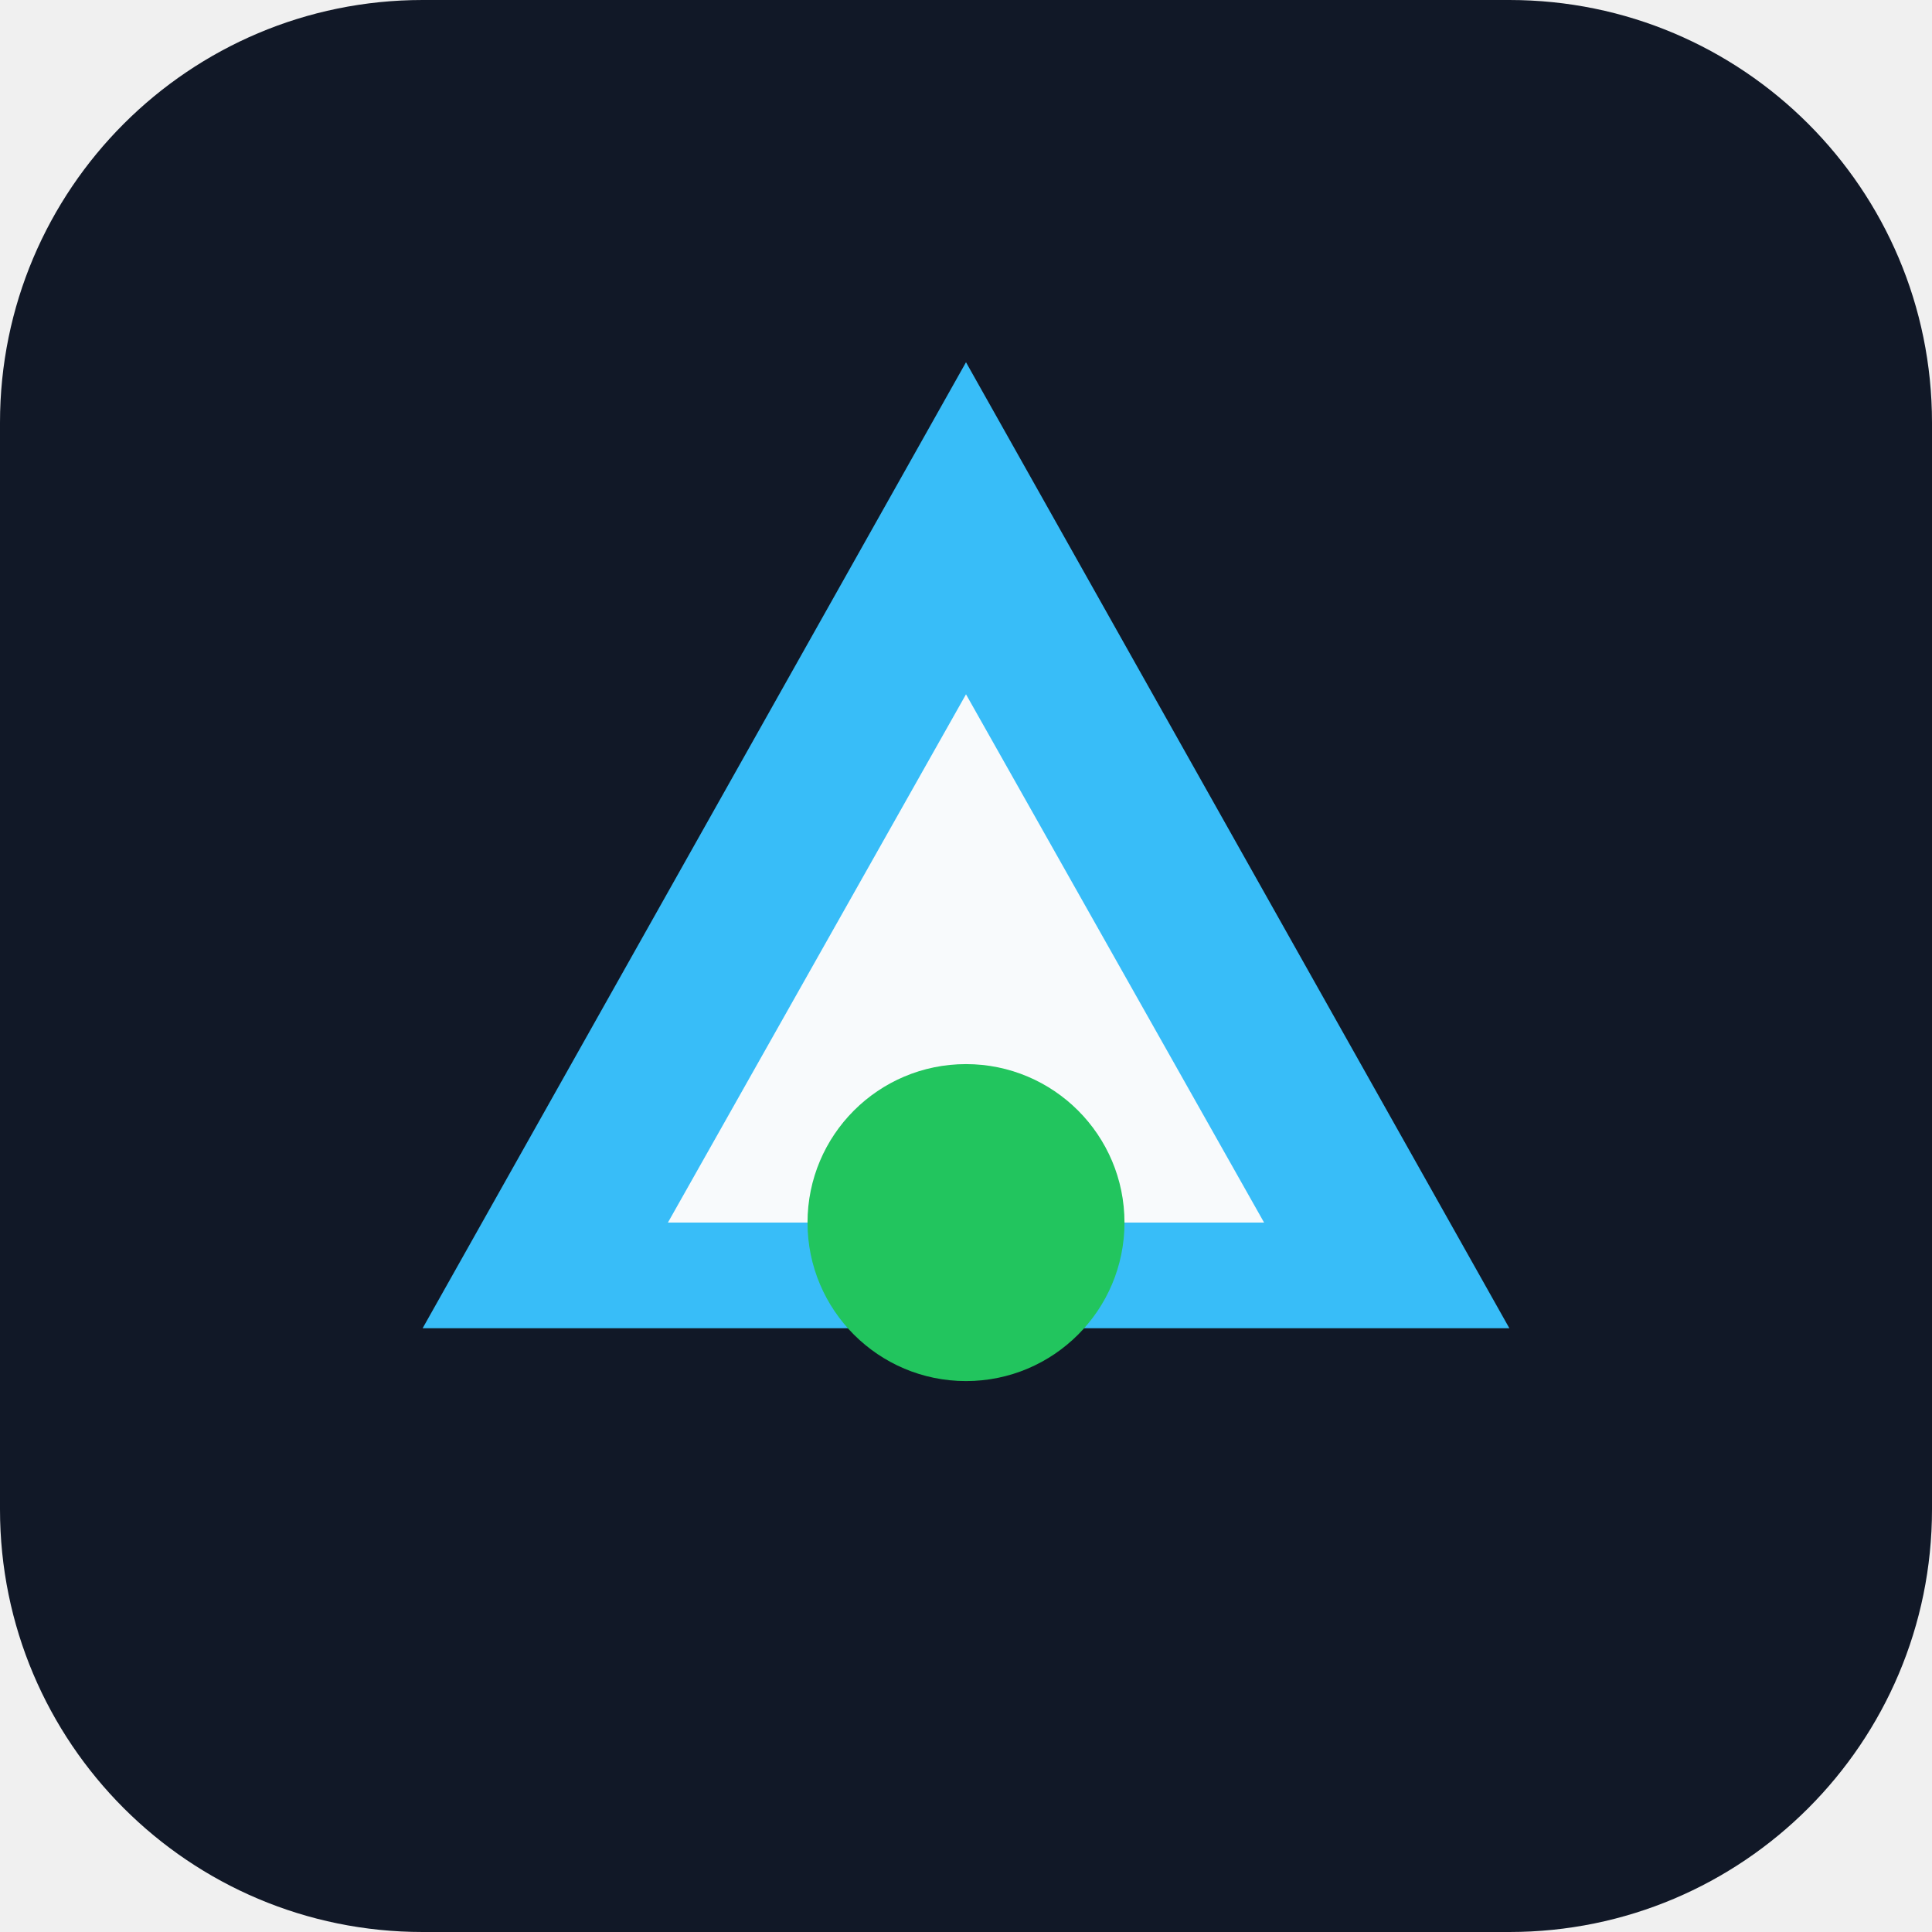
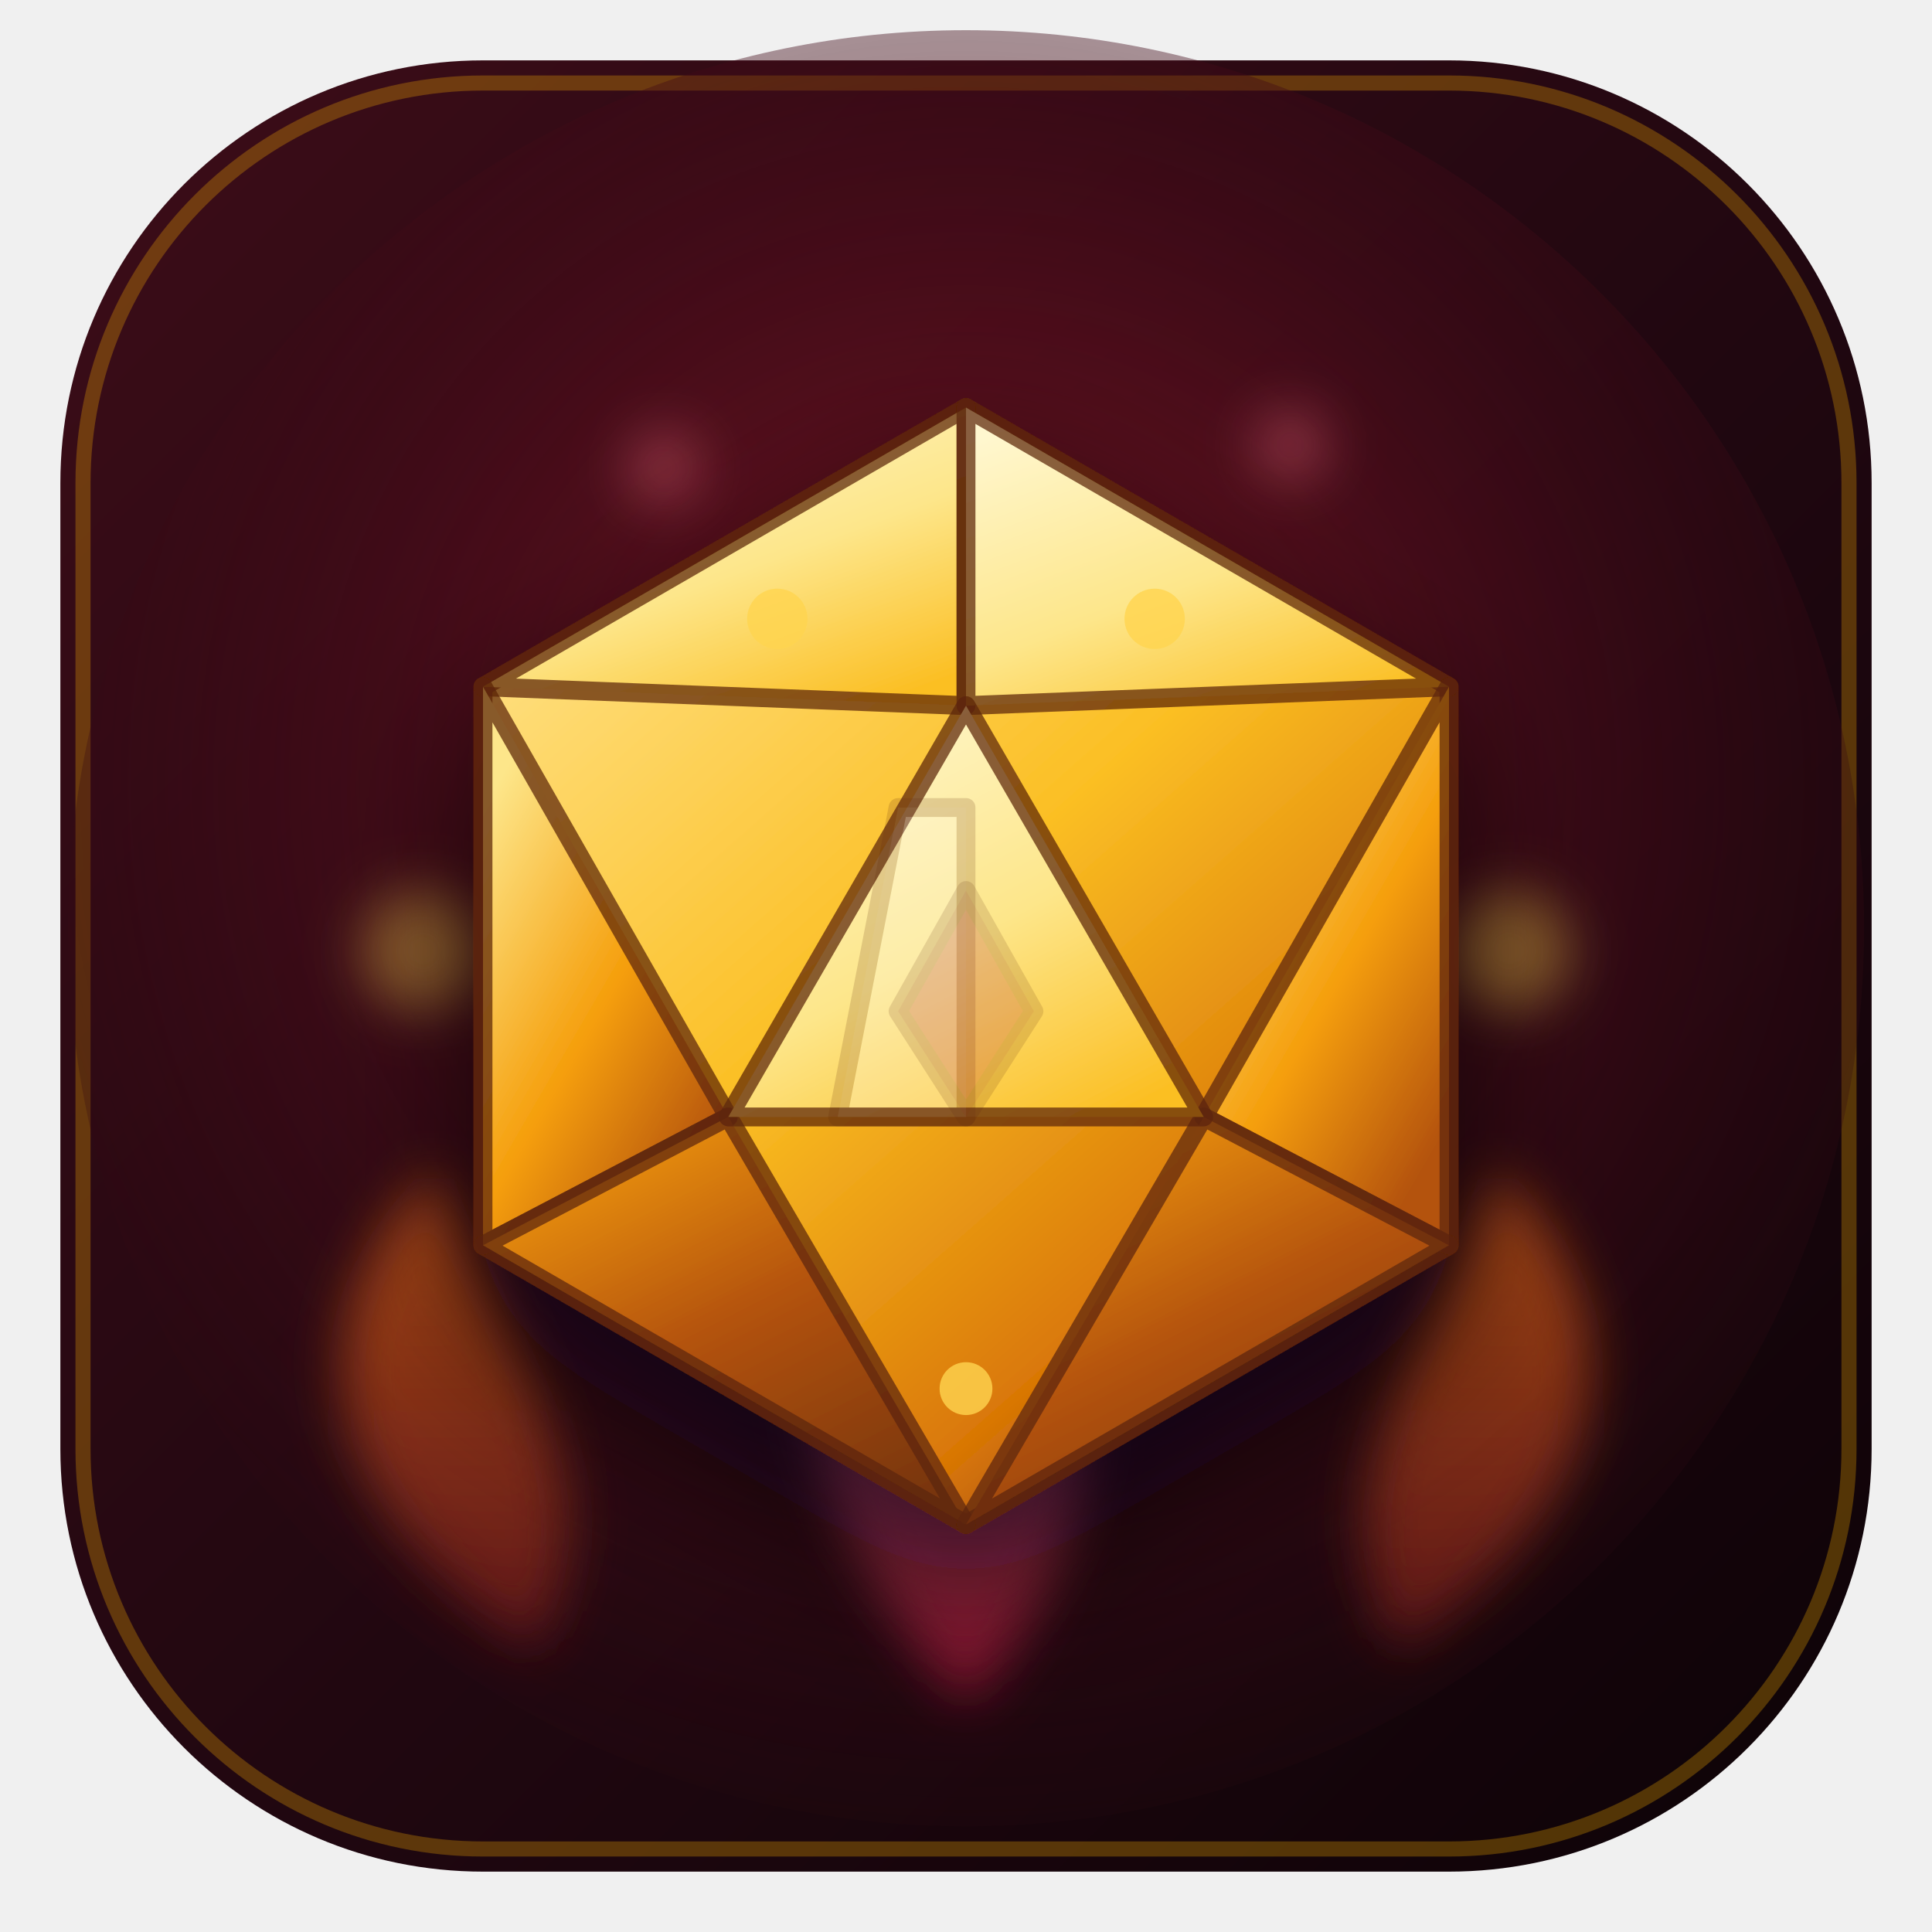
<svg xmlns="http://www.w3.org/2000/svg" viewBox="0 0 512 512" role="img" aria-labelledby="title desc">
-   <rect width="512" height="512" rx="112" fill="#111827" />
-   <path d="M256 96 400 352H112L256 96Z" fill="#38bdf8" />
-   <path d="M256 184 335 324H177L256 184Z" fill="#f8fafc" />
-   <circle cx="256" cy="324" r="42" fill="#22c55e" />
+   <defs>
+     <linearGradient id="background" x1="0" y1="0" x2="1" y2="1">
+       <stop offset="0" stop-color="#3d0d18" />
+       <stop offset="0.55" stop-color="#200710" />
+       <stop offset="1" stop-color="#0d0307" />
+     </linearGradient>
+     <radialGradient id="halo" cx="0.5" cy="0.42" r="0.72">
+       <stop offset="0" stop-color="#8f1728" stop-opacity="0.9" />
+       <stop offset="0.48" stop-color="#4c0c1a" stop-opacity="0.52" />
+       <stop offset="1" stop-color="#12050a" stop-opacity="0" />
+     </radialGradient>
+     <linearGradient id="gold" x1="0.18" y1="0.08" x2="0.82" y2="0.92">
+       <stop offset="0" stop-color="#ffe082" />
+       <stop offset="0.45" stop-color="#fbbf24" />
+       <stop offset="0.82" stop-color="#d97706" />
+       <stop offset="1" stop-color="#92400e" />
+     </linearGradient>
+     <linearGradient id="goldLight" x1="0.2" y1="0" x2="0.8" y2="1">
+       <stop offset="0" stop-color="#fff7cf" />
+       <stop offset="0.55" stop-color="#fde68a" />
+       <stop offset="1" stop-color="#fbbf24" />
+     </linearGradient>
+     <linearGradient id="goldMid" x1="0.18" y1="0.08" x2="0.82" y2="0.92">
+       <stop offset="0" stop-color="#fde68a" />
+       <stop offset="0.55" stop-color="#f59e0b" />
+       <stop offset="1" stop-color="#b45309" />
+     </linearGradient>
+     <linearGradient id="goldLow" x1="0.2" y1="0" x2="0.8" y2="1">
+       <stop offset="0" stop-color="#f59e0b" />
+       <stop offset="0.5" stop-color="#b45309" />
+       <stop offset="1" stop-color="#78350f" />
+     </linearGradient>
+     <linearGradient id="flame" x1="0.5" y1="0" x2="0.5" y2="1">
+       <stop offset="0" stop-color="#ffd54f" />
+       <stop offset="0.42" stop-color="#fb7185" />
+       <stop offset="1" stop-color="#be123c" />
+     </linearGradient>
+     <linearGradient id="flameOuter" x1="0.5" y1="0" x2="0.5" y2="1">
+       <stop offset="0" stop-color="#f97316" />
+       <stop offset="1" stop-color="#7f1d1d" />
+     </linearGradient>
+     <linearGradient id="ember" x1="0.1" y1="0.1" x2="0.9" y2="0.9">
+       <stop offset="0" stop-color="#ffd54f" />
+       <stop offset="0.48" stop-color="#fb7185" />
+       <stop offset="1" stop-color="#be123c" />
+     </linearGradient>
+     <filter id="shadow" x="-30%" y="-30%" width="160%" height="170%">
+       <feDropShadow dx="0" dy="18" stdDeviation="20" flood-color="#05010a" flood-opacity="0.7" />
+     </filter>
+     <filter id="eyeGlow" x="-80%" y="-80%" width="260%" height="260%">
+       <feGaussianBlur stdDeviation="7" />
+     </filter>
+   </defs>
+   <rect x="16" y="16" width="480" height="480" rx="112" fill="url(#background)" />
+   <rect x="22" y="22" width="468" height="468" rx="106" fill="none" stroke="#ffb300" stroke-opacity="0.28" stroke-width="4" />
+   <circle cx="256" cy="246" r="238" fill="url(#halo)" />
+   <g filter="url(#eyeGlow)" opacity="0.62">
+     <path d="M142 438 C 82 398 76 350 116 310 C 130 354 168 390 142 438 Z" fill="url(#flameOuter)" />
+     <path d="M370 438 C 430 398 436 350 396 310 C 382 354 344 390 370 438 Z" fill="url(#flameOuter)" />
+     <path d="M256 452 C 204 394 200 328 244 286 C 288 328 308 394 256 452 Z" fill="url(#flame)" />
+     <circle cx="112" cy="252" r="16" fill="#ffd54f" opacity="0.65" />
+     <circle cx="400" cy="252" r="16" fill="#ffd54f" opacity="0.65" />
+     <circle cx="176" cy="124" r="10" fill="#fb7185" opacity="0.55" />
+     <circle cx="342" cy="118" r="10" fill="#fb7185" opacity="0.55" />
+   </g>
+   <g filter="url(#shadow)" stroke="#5c2508" stroke-opacity="0.72" stroke-width="5" stroke-linejoin="round">
+     <polygon points="256,108 384,182 384,330 256,404 128,330 128,182" fill="url(#gold)" />
+     <polygon points="256,108 128,182 256,187" fill="url(#goldLight)" />
+     <polygon points="256,108 384,182 256,187" fill="url(#goldLight)" />
+     <polygon points="128,182 128,330 193,296" fill="url(#goldMid)" />
+     <polygon points="384,182 384,330 319,296" fill="url(#goldMid)" />
+     <polygon points="128,330 256,404 193,296" fill="url(#goldLow)" />
+     <polygon points="384,330 256,404 319,296" fill="url(#goldLow)" />
+     <polygon points="256,187 193,296 319,296" fill="url(#goldLight)" />
+     <path d="M238 214 222 296 256 296 256 214Z" fill="#ffffff" opacity="0.24" />
+     <path d="M256 236 238 268 256 296 274 268Z" fill="#9f1239" opacity="0.2" />
+   </g>
+   <g fill="#ffd54f" opacity="0.8">
+     <circle cx="206" cy="164" r="8" />
+     <circle cx="306" cy="164" r="8" />
+     <circle cx="256" cy="368" r="7" />
+   </g>
</svg>
